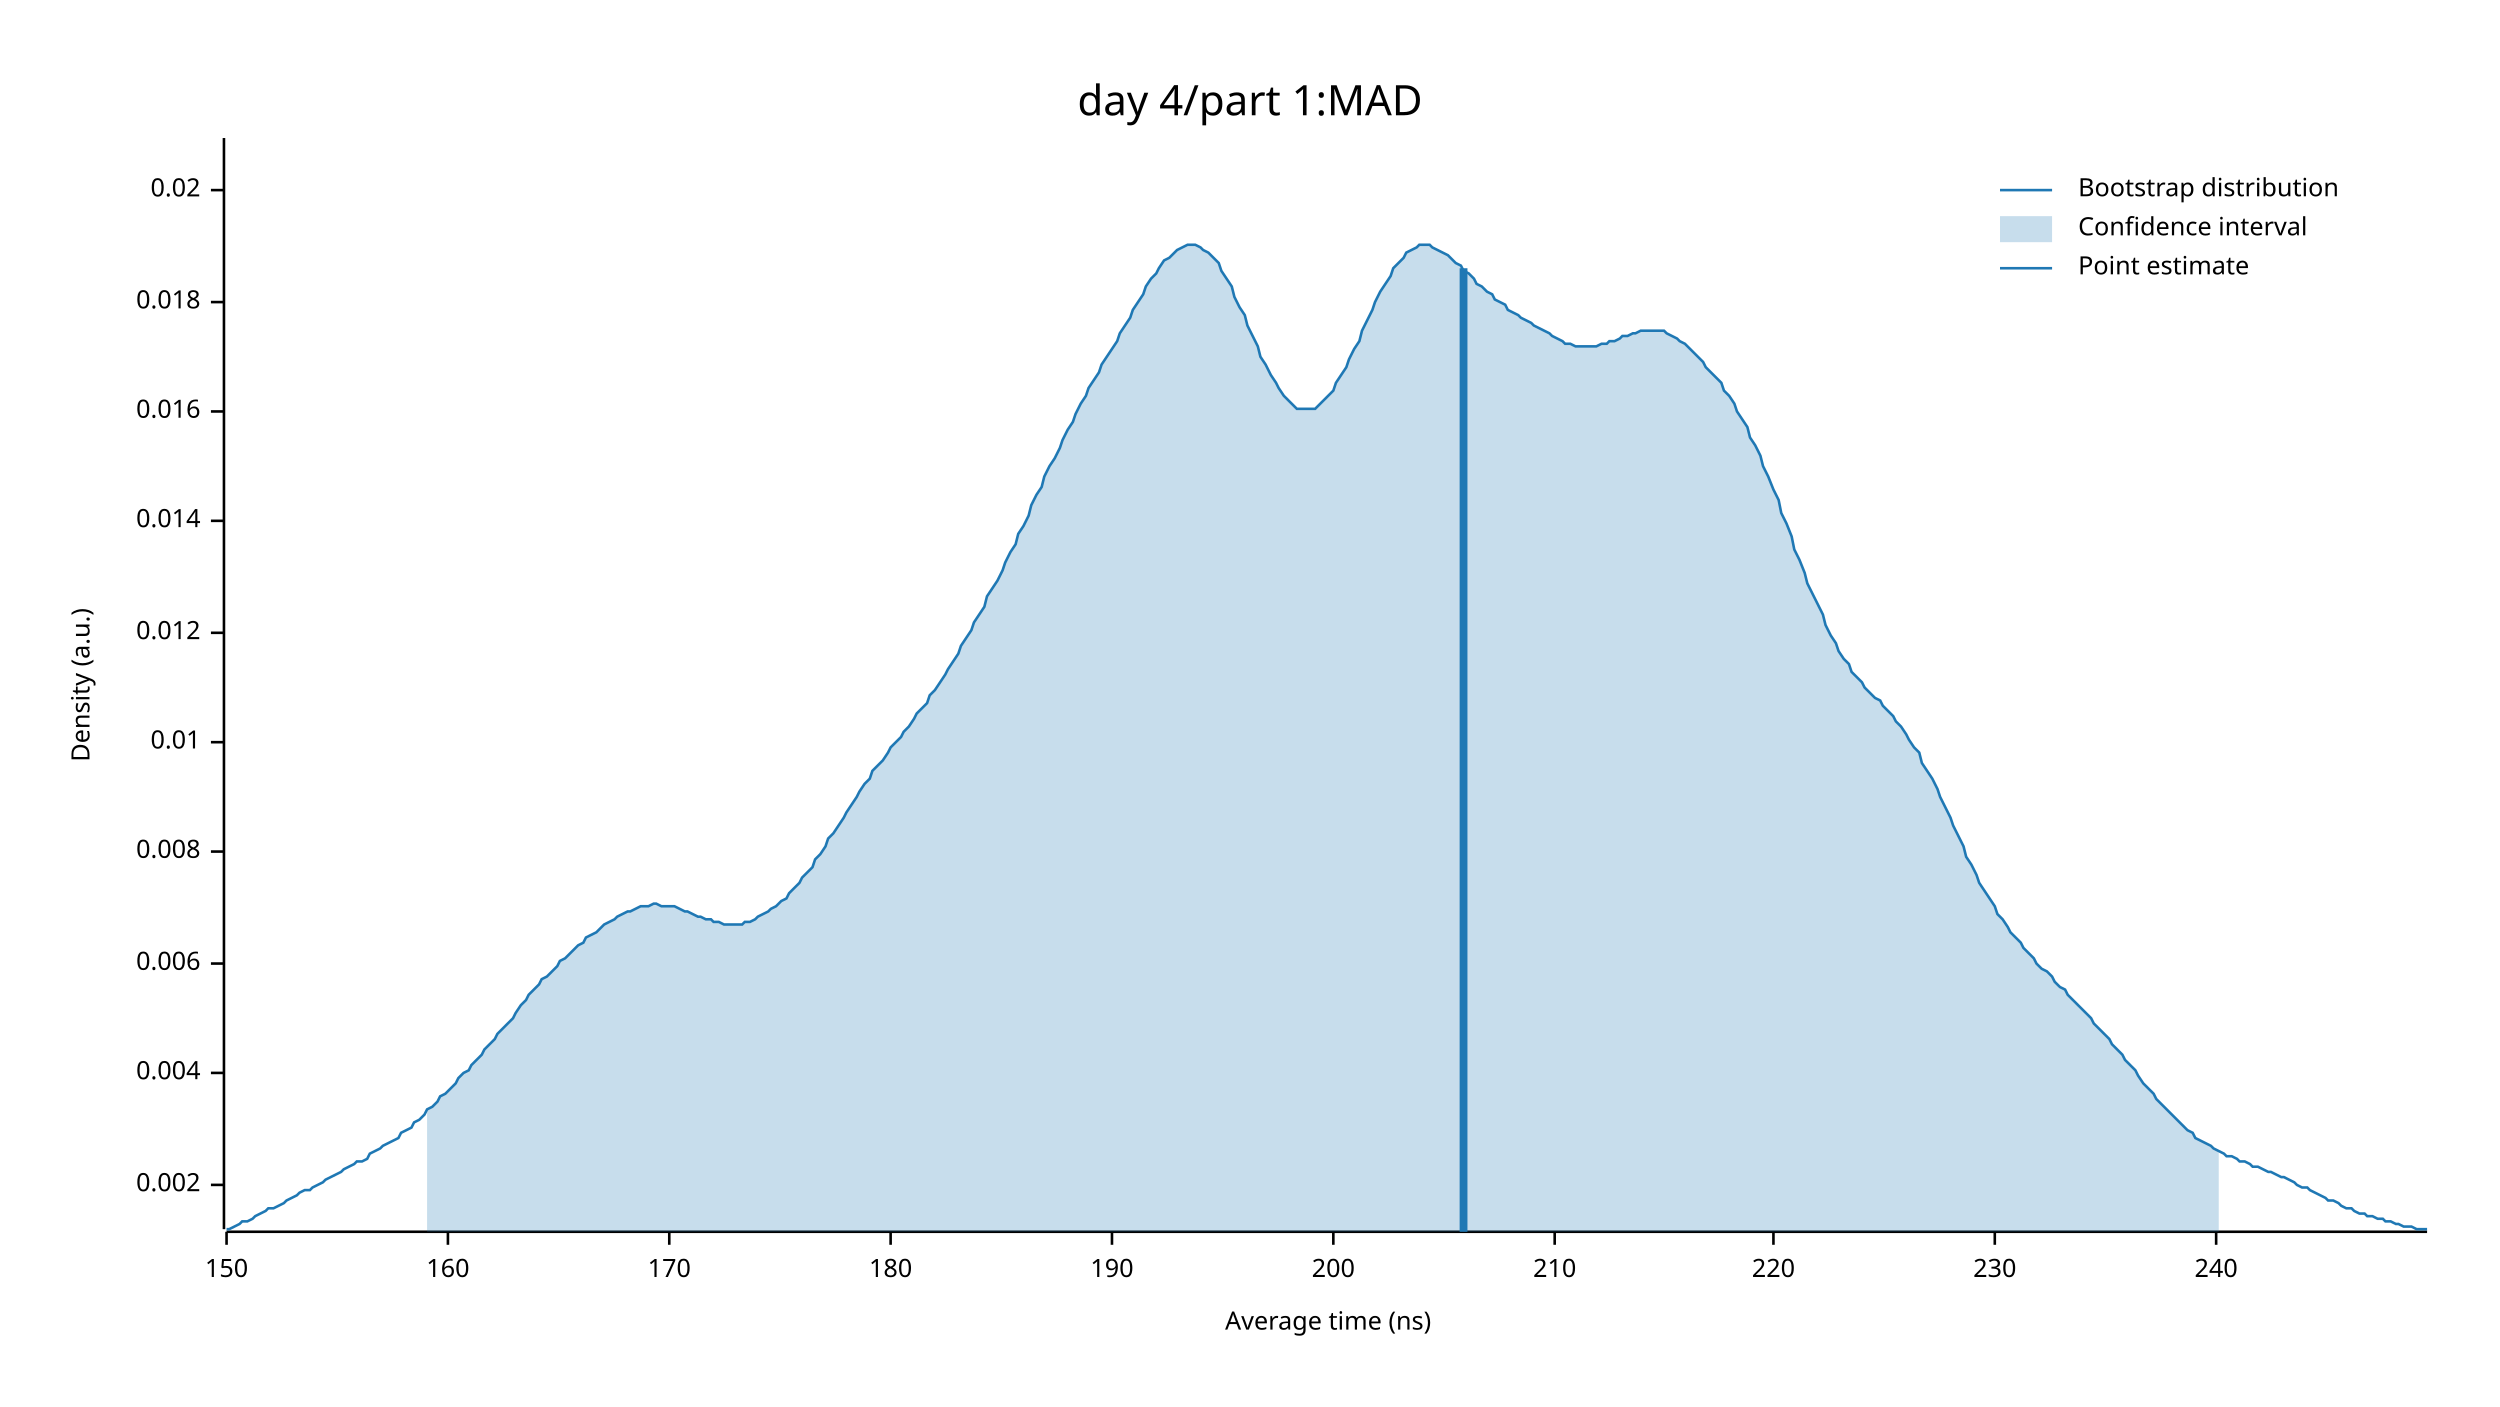
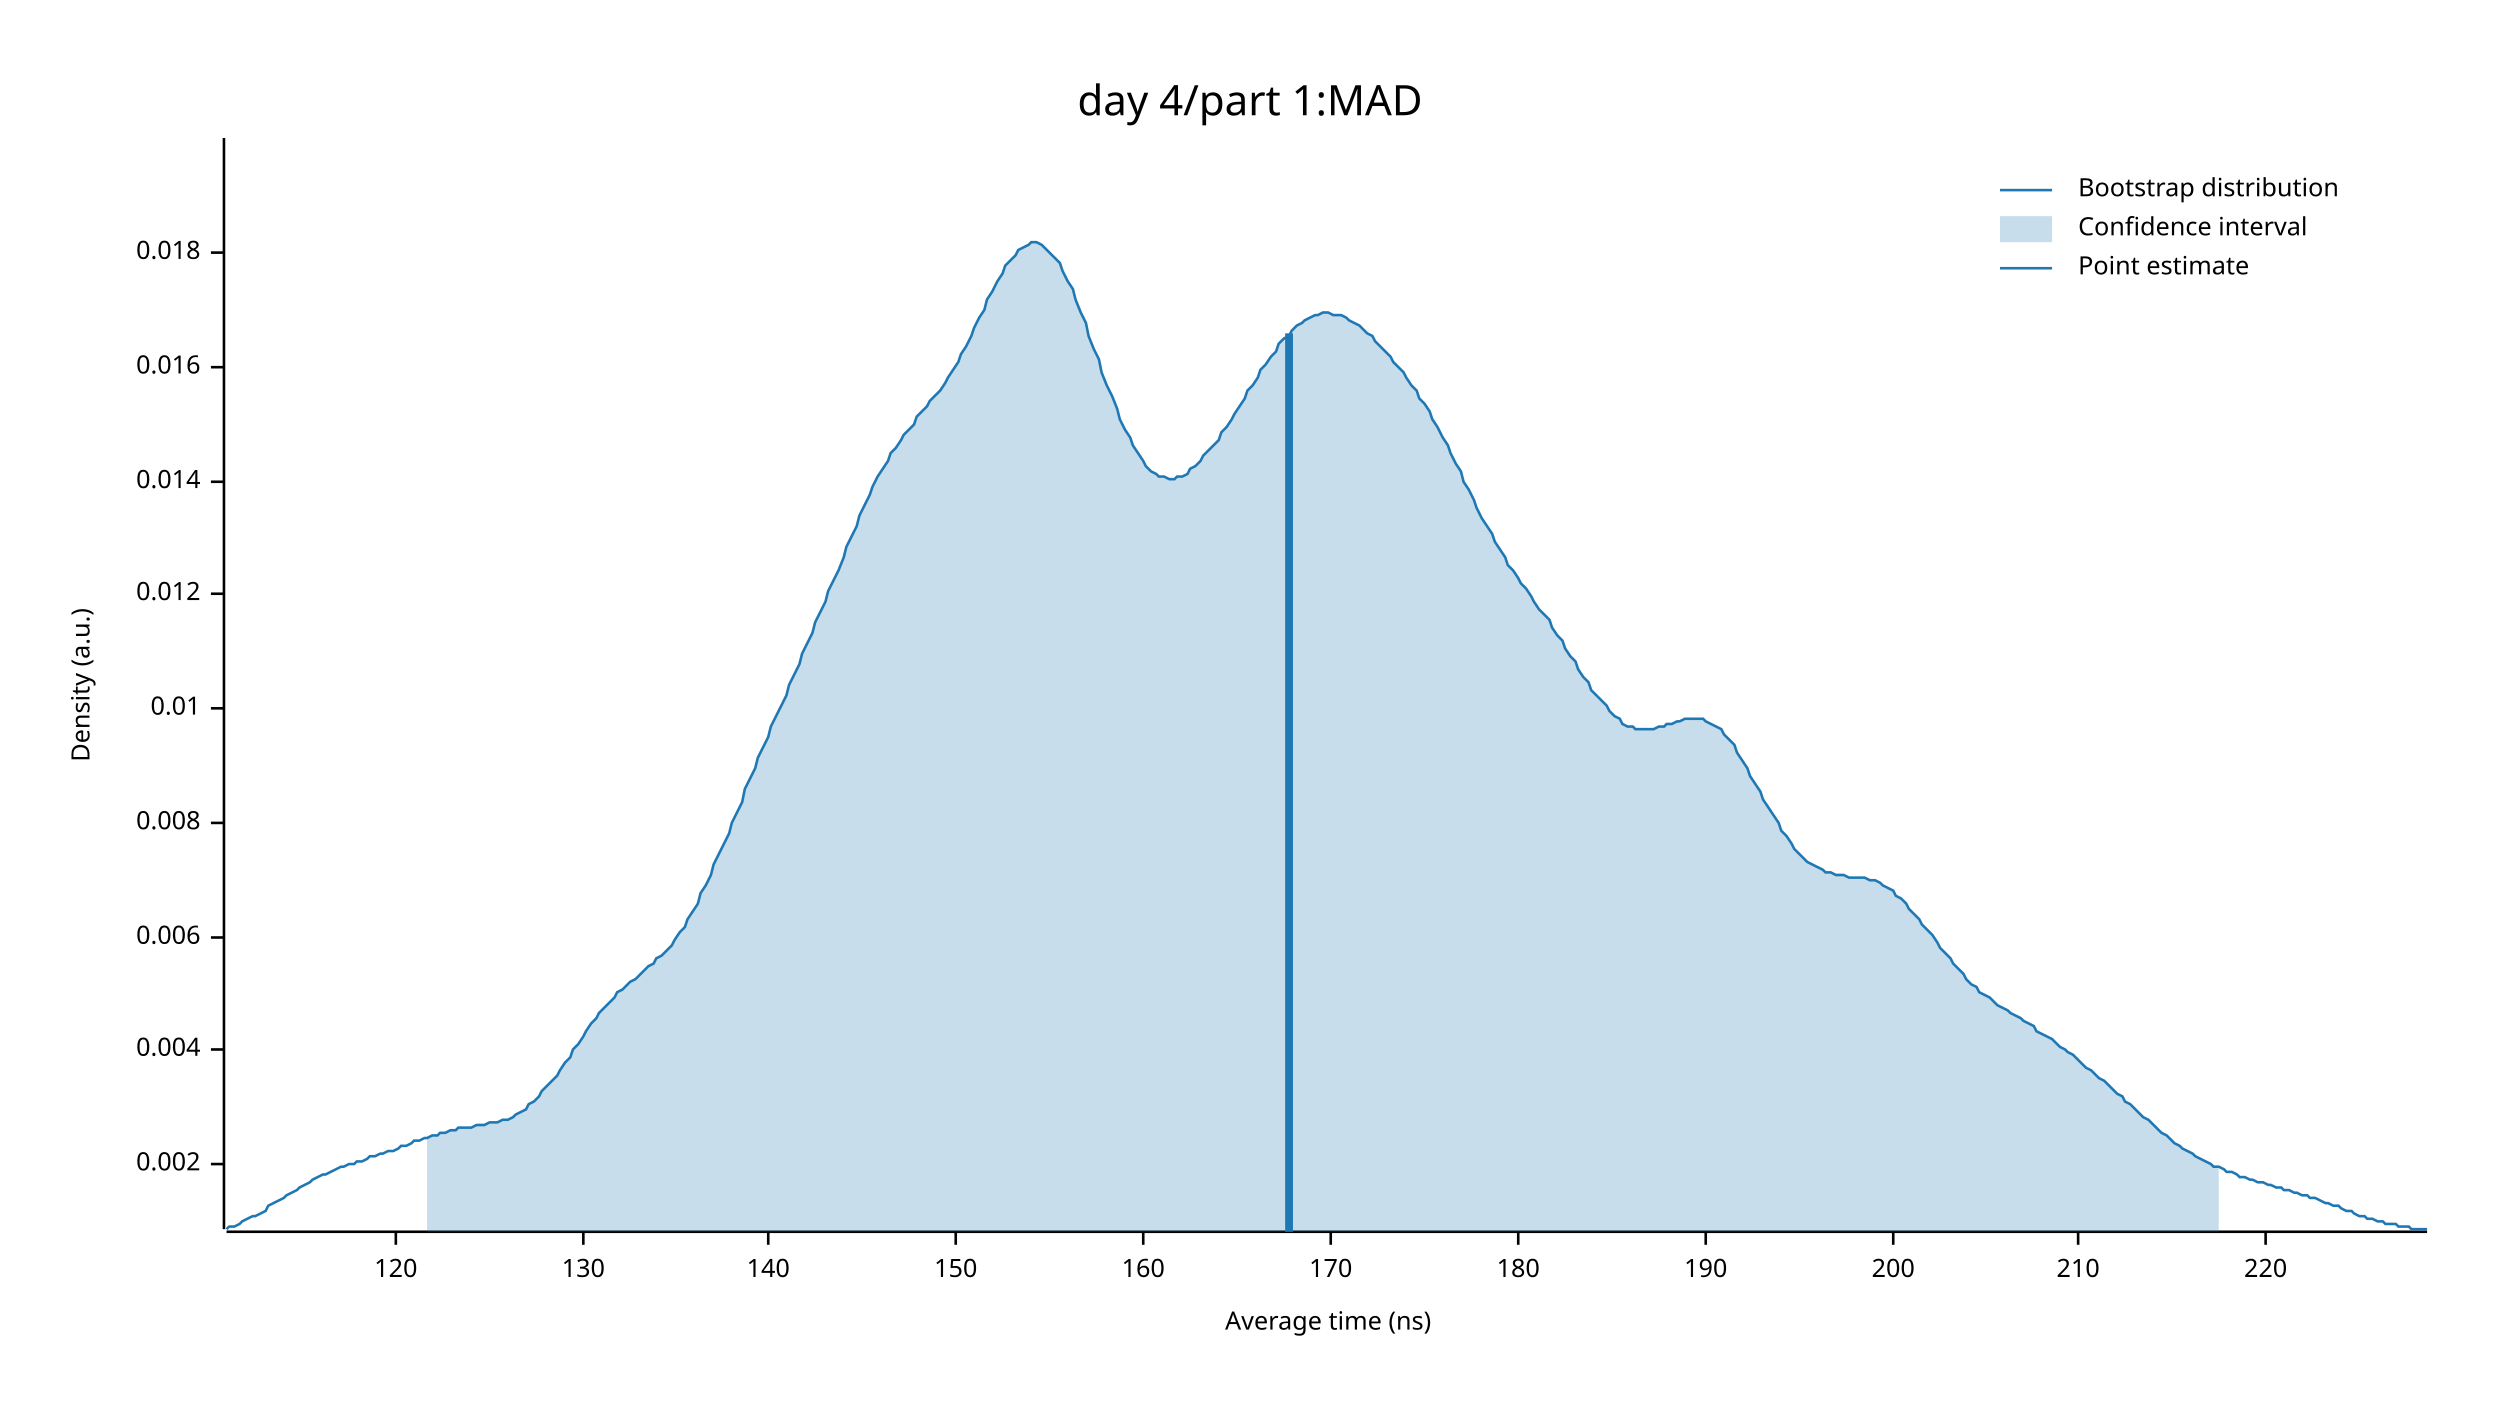
<svg xmlns="http://www.w3.org/2000/svg" width="960" height="540" viewBox="0 0 960 540">
  <text x="480" y="32" dy="0.76em" text-anchor="middle" font-family="sans-serif" font-size="16.129" opacity="1" fill="#000000">
day 4/part 1:MAD
</text>
  <text x="27" y="263" dy="0.76em" text-anchor="middle" font-family="sans-serif" font-size="9.677" opacity="1" fill="#000000" transform="rotate(270, 27, 263)">
Density (a.u.)
</text>
  <text x="510" y="513" dy="-0.5ex" text-anchor="middle" font-family="sans-serif" font-size="9.677" opacity="1" fill="#000000">
Average time (ns)
</text>
  <polyline fill="none" opacity="1" stroke="#000000" stroke-width="1" points="86,53 86,472 " />
-   <text x="77" y="455" dy="0.5ex" text-anchor="end" font-family="sans-serif" font-size="9.677" opacity="1" fill="#000000">
+   <text x="77" y="447" dy="0.5ex" text-anchor="end" font-family="sans-serif" font-size="9.677" opacity="1" fill="#000000">
0.002
</text>
-   <polyline fill="none" opacity="1" stroke="#000000" stroke-width="1" points="81,455 86,455 " />
-   <text x="77" y="412" dy="0.5ex" text-anchor="end" font-family="sans-serif" font-size="9.677" opacity="1" fill="#000000">
+   <polyline fill="none" opacity="1" stroke="#000000" stroke-width="1" points="81,447 86,447 " />
+   <text x="77" y="403" dy="0.5ex" text-anchor="end" font-family="sans-serif" font-size="9.677" opacity="1" fill="#000000">
0.004
</text>
-   <polyline fill="none" opacity="1" stroke="#000000" stroke-width="1" points="81,412 86,412 " />
-   <text x="77" y="370" dy="0.5ex" text-anchor="end" font-family="sans-serif" font-size="9.677" opacity="1" fill="#000000">
+   <polyline fill="none" opacity="1" stroke="#000000" stroke-width="1" points="81,403 86,403 " />
+   <text x="77" y="360" dy="0.5ex" text-anchor="end" font-family="sans-serif" font-size="9.677" opacity="1" fill="#000000">
0.006
</text>
-   <polyline fill="none" opacity="1" stroke="#000000" stroke-width="1" points="81,370 86,370 " />
-   <text x="77" y="327" dy="0.5ex" text-anchor="end" font-family="sans-serif" font-size="9.677" opacity="1" fill="#000000">
+   <polyline fill="none" opacity="1" stroke="#000000" stroke-width="1" points="81,360 86,360 " />
+   <text x="77" y="316" dy="0.5ex" text-anchor="end" font-family="sans-serif" font-size="9.677" opacity="1" fill="#000000">
0.008
</text>
-   <polyline fill="none" opacity="1" stroke="#000000" stroke-width="1" points="81,327 86,327 " />
-   <text x="77" y="285" dy="0.5ex" text-anchor="end" font-family="sans-serif" font-size="9.677" opacity="1" fill="#000000">
+   <polyline fill="none" opacity="1" stroke="#000000" stroke-width="1" points="81,316 86,316 " />
+   <text x="77" y="272" dy="0.5ex" text-anchor="end" font-family="sans-serif" font-size="9.677" opacity="1" fill="#000000">
0.01
</text>
-   <polyline fill="none" opacity="1" stroke="#000000" stroke-width="1" points="81,285 86,285 " />
-   <text x="77" y="243" dy="0.5ex" text-anchor="end" font-family="sans-serif" font-size="9.677" opacity="1" fill="#000000">
+   <polyline fill="none" opacity="1" stroke="#000000" stroke-width="1" points="81,272 86,272 " />
+   <text x="77" y="228" dy="0.5ex" text-anchor="end" font-family="sans-serif" font-size="9.677" opacity="1" fill="#000000">
0.012
</text>
-   <polyline fill="none" opacity="1" stroke="#000000" stroke-width="1" points="81,243 86,243 " />
-   <text x="77" y="200" dy="0.5ex" text-anchor="end" font-family="sans-serif" font-size="9.677" opacity="1" fill="#000000">
+   <polyline fill="none" opacity="1" stroke="#000000" stroke-width="1" points="81,228 86,228 " />
+   <text x="77" y="185" dy="0.5ex" text-anchor="end" font-family="sans-serif" font-size="9.677" opacity="1" fill="#000000">
0.014
</text>
-   <polyline fill="none" opacity="1" stroke="#000000" stroke-width="1" points="81,200 86,200 " />
-   <text x="77" y="158" dy="0.5ex" text-anchor="end" font-family="sans-serif" font-size="9.677" opacity="1" fill="#000000">
+   <polyline fill="none" opacity="1" stroke="#000000" stroke-width="1" points="81,185 86,185 " />
+   <text x="77" y="141" dy="0.5ex" text-anchor="end" font-family="sans-serif" font-size="9.677" opacity="1" fill="#000000">
0.016
</text>
-   <polyline fill="none" opacity="1" stroke="#000000" stroke-width="1" points="81,158 86,158 " />
-   <text x="77" y="116" dy="0.5ex" text-anchor="end" font-family="sans-serif" font-size="9.677" opacity="1" fill="#000000">
+   <polyline fill="none" opacity="1" stroke="#000000" stroke-width="1" points="81,141 86,141 " />
+   <text x="77" y="97" dy="0.5ex" text-anchor="end" font-family="sans-serif" font-size="9.677" opacity="1" fill="#000000">
0.018
</text>
-   <polyline fill="none" opacity="1" stroke="#000000" stroke-width="1" points="81,116 86,116 " />
-   <text x="77" y="73" dy="0.5ex" text-anchor="end" font-family="sans-serif" font-size="9.677" opacity="1" fill="#000000">
- 0.02
+   <polyline fill="none" opacity="1" stroke="#000000" stroke-width="1" points="81,97 86,97 " />
+   <polyline fill="none" opacity="1" stroke="#000000" stroke-width="1" points="87,473 932,473 " />
+   <text x="152" y="483" dy="0.76em" text-anchor="middle" font-family="sans-serif" font-size="9.677" opacity="1" fill="#000000">
+ 120
</text>
-   <polyline fill="none" opacity="1" stroke="#000000" stroke-width="1" points="81,73 86,73 " />
-   <polyline fill="none" opacity="1" stroke="#000000" stroke-width="1" points="87,473 932,473 " />
-   <text x="87" y="483" dy="0.76em" text-anchor="middle" font-family="sans-serif" font-size="9.677" opacity="1" fill="#000000">
+   <polyline fill="none" opacity="1" stroke="#000000" stroke-width="1" points="152,473 152,478 " />
+   <text x="224" y="483" dy="0.76em" text-anchor="middle" font-family="sans-serif" font-size="9.677" opacity="1" fill="#000000">
+ 130
+ </text>
+   <polyline fill="none" opacity="1" stroke="#000000" stroke-width="1" points="224,473 224,478 " />
+   <text x="295" y="483" dy="0.76em" text-anchor="middle" font-family="sans-serif" font-size="9.677" opacity="1" fill="#000000">
+ 140
+ </text>
+   <polyline fill="none" opacity="1" stroke="#000000" stroke-width="1" points="295,473 295,478 " />
+   <text x="367" y="483" dy="0.76em" text-anchor="middle" font-family="sans-serif" font-size="9.677" opacity="1" fill="#000000">
150
</text>
-   <polyline fill="none" opacity="1" stroke="#000000" stroke-width="1" points="87,473 87,478 " />
-   <text x="172" y="483" dy="0.76em" text-anchor="middle" font-family="sans-serif" font-size="9.677" opacity="1" fill="#000000">
+   <polyline fill="none" opacity="1" stroke="#000000" stroke-width="1" points="367,473 367,478 " />
+   <text x="439" y="483" dy="0.76em" text-anchor="middle" font-family="sans-serif" font-size="9.677" opacity="1" fill="#000000">
160
</text>
-   <polyline fill="none" opacity="1" stroke="#000000" stroke-width="1" points="172,473 172,478 " />
-   <text x="257" y="483" dy="0.76em" text-anchor="middle" font-family="sans-serif" font-size="9.677" opacity="1" fill="#000000">
+   <polyline fill="none" opacity="1" stroke="#000000" stroke-width="1" points="439,473 439,478 " />
+   <text x="511" y="483" dy="0.76em" text-anchor="middle" font-family="sans-serif" font-size="9.677" opacity="1" fill="#000000">
170
</text>
-   <polyline fill="none" opacity="1" stroke="#000000" stroke-width="1" points="257,473 257,478 " />
-   <text x="342" y="483" dy="0.76em" text-anchor="middle" font-family="sans-serif" font-size="9.677" opacity="1" fill="#000000">
+   <polyline fill="none" opacity="1" stroke="#000000" stroke-width="1" points="511,473 511,478 " />
+   <text x="583" y="483" dy="0.76em" text-anchor="middle" font-family="sans-serif" font-size="9.677" opacity="1" fill="#000000">
180
</text>
-   <polyline fill="none" opacity="1" stroke="#000000" stroke-width="1" points="342,473 342,478 " />
-   <text x="427" y="483" dy="0.76em" text-anchor="middle" font-family="sans-serif" font-size="9.677" opacity="1" fill="#000000">
+   <polyline fill="none" opacity="1" stroke="#000000" stroke-width="1" points="583,473 583,478 " />
+   <text x="655" y="483" dy="0.76em" text-anchor="middle" font-family="sans-serif" font-size="9.677" opacity="1" fill="#000000">
190
</text>
-   <polyline fill="none" opacity="1" stroke="#000000" stroke-width="1" points="427,473 427,478 " />
-   <text x="512" y="483" dy="0.76em" text-anchor="middle" font-family="sans-serif" font-size="9.677" opacity="1" fill="#000000">
+   <polyline fill="none" opacity="1" stroke="#000000" stroke-width="1" points="655,473 655,478 " />
+   <text x="727" y="483" dy="0.76em" text-anchor="middle" font-family="sans-serif" font-size="9.677" opacity="1" fill="#000000">
200
</text>
-   <polyline fill="none" opacity="1" stroke="#000000" stroke-width="1" points="512,473 512,478 " />
-   <text x="597" y="483" dy="0.76em" text-anchor="middle" font-family="sans-serif" font-size="9.677" opacity="1" fill="#000000">
+   <polyline fill="none" opacity="1" stroke="#000000" stroke-width="1" points="727,473 727,478 " />
+   <text x="798" y="483" dy="0.76em" text-anchor="middle" font-family="sans-serif" font-size="9.677" opacity="1" fill="#000000">
210
</text>
-   <polyline fill="none" opacity="1" stroke="#000000" stroke-width="1" points="597,473 597,478 " />
-   <text x="681" y="483" dy="0.76em" text-anchor="middle" font-family="sans-serif" font-size="9.677" opacity="1" fill="#000000">
+   <polyline fill="none" opacity="1" stroke="#000000" stroke-width="1" points="798,473 798,478 " />
+   <text x="870" y="483" dy="0.76em" text-anchor="middle" font-family="sans-serif" font-size="9.677" opacity="1" fill="#000000">
220
</text>
-   <polyline fill="none" opacity="1" stroke="#000000" stroke-width="1" points="681,473 681,478 " />
-   <text x="766" y="483" dy="0.76em" text-anchor="middle" font-family="sans-serif" font-size="9.677" opacity="1" fill="#000000">
- 230
- </text>
-   <polyline fill="none" opacity="1" stroke="#000000" stroke-width="1" points="766,473 766,478 " />
-   <text x="851" y="483" dy="0.76em" text-anchor="middle" font-family="sans-serif" font-size="9.677" opacity="1" fill="#000000">
- 240
- </text>
-   <polyline fill="none" opacity="1" stroke="#000000" stroke-width="1" points="851,473 851,478 " />
-   <polyline fill="none" opacity="1" stroke="#1F78B4" stroke-width="1" points="87,472 88,472 90,471 92,470 93,469 95,469 97,468 98,467 100,466 102,465 103,464 105,464 107,463 109,462 110,461 112,460 114,459 115,458 117,457 119,457 120,456 122,455 124,454 125,453 127,452 129,451 131,450 132,449 134,448 136,447 137,446 139,446 141,445 142,443 144,442 146,441 147,440 149,439 151,438 153,437 154,435 156,434 158,433 159,431 161,430 163,428 164,426 166,425 168,423 169,421 171,420 173,418 175,416 176,414 178,412 180,411 181,409 183,407 185,405 186,403 188,401 190,399 191,397 193,395 195,393 197,391 198,389 200,386 202,384 203,382 205,380 207,378 208,376 210,375 212,373 214,371 215,369 217,368 219,366 220,365 222,363 224,362 225,360 227,359 229,358 230,357 232,355 234,354 236,353 237,352 239,351 241,350 242,350 244,349 246,348 247,348 249,348 251,347 252,347 254,348 256,348 258,348 259,348 261,349 263,350 264,350 266,351 268,352 269,352 271,353 273,353 274,354 276,354 278,355 280,355 281,355 283,355 285,355 286,354 288,354 290,353 291,352 293,351 295,350 296,349 298,348 300,346 302,345 303,343 305,341 307,339 308,337 310,335 312,333 313,330 315,328 317,325 318,322 320,320 322,317 324,314 325,312 327,309 329,306 330,304 332,301 334,299 335,296 337,294 339,292 341,289 342,287 344,285 346,283 347,281 349,279 351,276 352,274 354,272 356,270 357,267 359,265 361,262 363,259 364,257 366,254 368,251 369,248 371,245 373,242 374,239 376,236 378,233 379,229 381,226 383,223 385,219 386,216 388,212 390,209 391,205 393,202 395,198 396,194 398,190 400,187 401,183 403,179 405,176 407,172 408,169 410,165 412,162 413,159 415,155 417,152 418,149 420,146 422,143 423,140 425,137 427,134 429,131 430,128 432,125 434,122 435,119 437,116 439,113 440,110 442,107 444,105 445,103 447,100 449,99 451,97 452,96 454,95 456,94 457,94 459,94 461,95 462,96 464,97 466,99 468,101 469,104 471,107 473,110 474,114 476,118 478,121 479,125 481,129 483,133 484,137 486,140 488,144 490,147 491,149 493,152 495,154 496,155 498,157 500,157 501,157 503,157 505,157 506,156 508,154 510,152 512,150 513,147 515,144 517,141 518,138 520,134 522,131 523,127 525,123 527,119 528,116 530,112 532,109 534,106 535,103 537,101 539,99 540,97 542,96 544,95 545,94 547,94 549,94 550,95 552,96 554,97 556,98 557,99 559,101 561,102 562,104 564,105 566,107 567,109 569,110 571,112 573,113 574,115 576,116 578,117 579,119 581,120 583,121 584,122 586,123 588,124 589,125 591,126 593,127 595,128 596,129 598,130 600,131 601,132 603,132 605,133 606,133 608,133 610,133 611,133 613,133 615,132 617,132 618,131 620,131 622,130 623,129 625,129 627,128 628,128 630,127 632,127 633,127 635,127 637,127 639,127 640,128 642,129 644,130 645,131 647,132 649,134 650,135 652,137 654,139 655,141 657,143 659,145 661,147 662,150 664,152 666,155 667,158 669,161 671,164 672,168 674,171 676,175 677,179 679,183 681,188 683,192 684,197 686,201 688,206 689,211 691,215 693,220 694,224 696,228 698,232 700,236 701,240 703,244 705,247 706,250 708,253 710,255 711,258 713,260 715,262 716,264 718,266 720,268 722,269 723,271 725,273 727,275 728,277 730,279 732,282 733,284 735,287 737,289 738,293 740,296 742,299 744,303 745,306 747,310 749,314 750,317 752,321 754,325 755,329 757,332 759,336 760,339 762,342 764,345 766,348 767,351 769,353 771,356 772,358 774,360 776,362 777,364 779,366 781,368 782,370 784,372 786,373 788,375 789,377 791,379 793,380 794,382 796,384 798,386 799,387 801,389 803,391 804,393 806,395 808,397 810,399 811,401 813,403 815,405 816,407 818,409 820,411 821,413 823,416 825,418 827,420 828,422 830,424 832,426 833,427 835,429 837,431 838,432 840,434 842,435 843,437 845,438 847,439 849,440 850,441 852,442 854,443 855,444 857,444 859,445 860,446 862,446 864,447 865,448 867,448 869,449 871,450 872,450 874,451 876,452 877,452 879,453 881,454 882,455 884,456 886,456 887,457 889,458 891,459 893,460 894,461 896,461 898,462 899,463 901,464 903,464 904,465 906,466 908,466 909,467 911,467 913,468 915,468 916,469 918,469 920,470 921,470 923,471 925,471 926,471 928,472 930,472 932,472 " />
-   <polygon opacity="0.25" fill="#1F78B4" points="164,426 166,425 168,423 169,421 171,420 173,418 175,416 176,414 178,412 180,411 181,409 183,407 185,405 186,403 188,401 190,399 191,397 193,395 195,393 197,391 198,389 200,386 202,384 203,382 205,380 207,378 208,376 210,375 212,373 214,371 215,369 217,368 219,366 220,365 222,363 224,362 225,360 227,359 229,358 230,357 232,355 234,354 236,353 237,352 239,351 241,350 242,350 244,349 246,348 247,348 249,348 251,347 252,347 254,348 256,348 258,348 259,348 261,349 263,350 264,350 266,351 268,352 269,352 271,353 273,353 274,354 276,354 278,355 280,355 281,355 283,355 285,355 286,354 288,354 290,353 291,352 293,351 295,350 296,349 298,348 300,346 302,345 303,343 305,341 307,339 308,337 310,335 312,333 313,330 315,328 317,325 318,322 320,320 322,317 324,314 325,312 327,309 329,306 330,304 332,301 334,299 335,296 337,294 339,292 341,289 342,287 344,285 346,283 347,281 349,279 351,276 352,274 354,272 356,270 357,267 359,265 361,262 363,259 364,257 366,254 368,251 369,248 371,245 373,242 374,239 376,236 378,233 379,229 381,226 383,223 385,219 386,216 388,212 390,209 391,205 393,202 395,198 396,194 398,190 400,187 401,183 403,179 405,176 407,172 408,169 410,165 412,162 413,159 415,155 417,152 418,149 420,146 422,143 423,140 425,137 427,134 429,131 430,128 432,125 434,122 435,119 437,116 439,113 440,110 442,107 444,105 445,103 447,100 449,99 451,97 452,96 454,95 456,94 457,94 459,94 461,95 462,96 464,97 466,99 468,101 469,104 471,107 473,110 474,114 476,118 478,121 479,125 481,129 483,133 484,137 486,140 488,144 490,147 491,149 493,152 495,154 496,155 498,157 500,157 501,157 503,157 505,157 506,156 508,154 510,152 512,150 513,147 515,144 517,141 518,138 520,134 522,131 523,127 525,123 527,119 528,116 530,112 532,109 534,106 535,103 537,101 539,99 540,97 542,96 544,95 545,94 547,94 549,94 550,95 552,96 554,97 556,98 557,99 559,101 561,102 562,104 564,105 566,107 567,109 569,110 571,112 573,113 574,115 576,116 578,117 579,119 581,120 583,121 584,122 586,123 588,124 589,125 591,126 593,127 595,128 596,129 598,130 600,131 601,132 603,132 605,133 606,133 608,133 610,133 611,133 613,133 615,132 617,132 618,131 620,131 622,130 623,129 625,129 627,128 628,128 630,127 632,127 633,127 635,127 637,127 639,127 640,128 642,129 644,130 645,131 647,132 649,134 650,135 652,137 654,139 655,141 657,143 659,145 661,147 662,150 664,152 666,155 667,158 669,161 671,164 672,168 674,171 676,175 677,179 679,183 681,188 683,192 684,197 686,201 688,206 689,211 691,215 693,220 694,224 696,228 698,232 700,236 701,240 703,244 705,247 706,250 708,253 710,255 711,258 713,260 715,262 716,264 718,266 720,268 722,269 723,271 725,273 727,275 728,277 730,279 732,282 733,284 735,287 737,289 738,293 740,296 742,299 744,303 745,306 747,310 749,314 750,317 752,321 754,325 755,329 757,332 759,336 760,339 762,342 764,345 766,348 767,351 769,353 771,356 772,358 774,360 776,362 777,364 779,366 781,368 782,370 784,372 786,373 788,375 789,377 791,379 793,380 794,382 796,384 798,386 799,387 801,389 803,391 804,393 806,395 808,397 810,399 811,401 813,403 815,405 816,407 818,409 820,411 821,413 823,416 825,418 827,420 828,422 830,424 832,426 833,427 835,429 837,431 838,432 840,434 842,435 843,437 845,438 847,439 849,440 850,441 852,442 852,473 164,473 " />
-   <polyline fill="none" opacity="1" stroke="#1F78B4" stroke-width="3" points="562,473 562,103 " />
+   <polyline fill="none" opacity="1" stroke="#000000" stroke-width="1" points="870,473 870,478 " />
+   <polyline fill="none" opacity="1" stroke="#1F78B4" stroke-width="1" points="87,472 88,471 90,471 92,470 93,469 95,468 97,467 98,467 100,466 102,465 103,463 105,462 107,461 109,460 110,459 112,458 114,457 115,456 117,455 119,454 120,453 122,452 124,451 125,451 127,450 129,449 131,448 132,448 134,447 136,447 137,446 139,446 141,445 142,444 144,444 146,443 147,443 149,442 151,442 153,441 154,440 156,440 158,439 159,438 161,438 163,437 164,437 166,436 168,436 169,435 171,435 173,434 175,434 176,433 178,433 180,433 181,433 183,432 185,432 186,432 188,431 190,431 191,431 193,430 195,430 197,429 198,428 200,427 202,426 203,424 205,423 207,421 208,419 210,417 212,415 214,413 215,411 217,408 219,406 220,403 222,401 224,398 225,396 227,393 229,391 230,389 232,387 234,385 236,383 237,381 239,380 241,378 242,377 244,376 246,374 247,373 249,371 251,370 252,368 254,367 256,365 258,363 259,361 261,358 263,356 264,353 266,350 268,347 269,343 271,340 273,336 274,332 276,328 278,324 280,320 281,316 283,312 285,308 286,303 288,299 290,295 291,291 293,287 295,283 296,279 298,275 300,271 302,267 303,263 305,259 307,255 308,251 310,247 312,243 313,239 315,235 317,231 318,227 320,223 322,219 324,214 325,210 327,206 329,202 330,198 332,194 334,190 335,187 337,183 339,180 341,177 342,174 344,172 346,169 347,167 349,165 351,163 352,160 354,158 356,156 357,154 359,152 361,150 363,147 364,145 366,142 368,139 369,136 371,133 373,129 374,126 376,122 378,119 379,115 381,112 383,108 385,105 386,102 388,100 390,98 391,96 393,95 395,94 396,93 398,93 400,94 401,95 403,97 405,99 407,101 408,104 410,108 412,111 413,115 415,120 417,124 418,129 420,134 422,138 423,143 425,148 427,152 429,157 430,161 432,165 434,168 435,171 437,174 439,177 440,179 442,181 444,182 445,183 447,183 449,184 451,184 452,183 454,183 456,182 457,180 459,179 461,177 462,175 464,173 466,171 468,169 469,166 471,164 473,161 474,159 476,156 478,153 479,150 481,148 483,145 484,142 486,140 488,137 490,135 491,132 493,130 495,129 496,127 498,125 500,124 501,123 503,122 505,121 506,121 508,120 510,120 512,121 513,121 515,121 517,122 518,123 520,124 522,125 523,126 525,128 527,129 528,131 530,133 532,135 534,137 535,139 537,141 539,143 540,145 542,148 544,150 545,153 547,155 549,158 550,161 552,164 554,168 556,171 557,174 559,178 561,181 562,185 564,188 566,192 567,195 569,199 571,202 573,205 574,208 576,211 578,214 579,217 581,219 583,222 584,224 586,226 588,229 589,231 591,234 593,236 595,238 596,241 598,244 600,246 601,249 603,252 605,254 606,257 608,260 610,262 611,265 613,267 615,269 617,271 618,273 620,275 622,276 623,278 625,279 627,279 628,280 630,280 632,280 633,280 635,280 637,279 639,279 640,278 642,278 644,277 645,277 647,276 649,276 650,276 652,276 654,276 655,277 657,278 659,279 661,280 662,282 664,284 666,286 667,289 669,292 671,295 672,298 674,301 676,304 677,307 679,310 681,313 683,316 684,319 686,321 688,324 689,326 691,328 693,330 694,331 696,332 698,333 700,334 701,335 703,335 705,336 706,336 708,336 710,337 711,337 713,337 715,337 716,337 718,338 720,338 722,339 723,340 725,341 727,342 728,344 730,345 732,347 733,349 735,351 737,353 738,355 740,357 742,359 744,362 745,364 747,366 749,368 750,370 752,372 754,374 755,376 757,378 759,379 760,381 762,382 764,383 766,385 767,386 769,387 771,388 772,389 774,390 776,391 777,392 779,393 781,394 782,396 784,397 786,398 788,399 789,400 791,402 793,403 794,404 796,405 798,407 799,408 801,410 803,411 804,412 806,414 808,415 810,417 811,418 813,420 815,421 816,423 818,424 820,426 821,427 823,429 825,430 827,432 828,433 830,435 832,436 833,437 835,439 837,440 838,441 840,442 842,443 843,444 845,445 847,446 849,447 850,448 852,448 854,449 855,450 857,450 859,451 860,452 862,452 864,453 865,453 867,454 869,454 871,455 872,455 874,456 876,456 877,457 879,457 881,458 882,458 884,459 886,459 887,460 889,460 891,461 893,462 894,462 896,463 898,463 899,464 901,465 903,465 904,466 906,467 908,467 909,468 911,468 913,469 915,469 916,470 918,470 920,470 921,471 923,471 925,471 926,472 928,472 930,472 932,472 " />
+   <polygon opacity="0.25" fill="#1F78B4" points="164,437 166,436 168,436 169,435 171,435 173,434 175,434 176,433 178,433 180,433 181,433 183,432 185,432 186,432 188,431 190,431 191,431 193,430 195,430 197,429 198,428 200,427 202,426 203,424 205,423 207,421 208,419 210,417 212,415 214,413 215,411 217,408 219,406 220,403 222,401 224,398 225,396 227,393 229,391 230,389 232,387 234,385 236,383 237,381 239,380 241,378 242,377 244,376 246,374 247,373 249,371 251,370 252,368 254,367 256,365 258,363 259,361 261,358 263,356 264,353 266,350 268,347 269,343 271,340 273,336 274,332 276,328 278,324 280,320 281,316 283,312 285,308 286,303 288,299 290,295 291,291 293,287 295,283 296,279 298,275 300,271 302,267 303,263 305,259 307,255 308,251 310,247 312,243 313,239 315,235 317,231 318,227 320,223 322,219 324,214 325,210 327,206 329,202 330,198 332,194 334,190 335,187 337,183 339,180 341,177 342,174 344,172 346,169 347,167 349,165 351,163 352,160 354,158 356,156 357,154 359,152 361,150 363,147 364,145 366,142 368,139 369,136 371,133 373,129 374,126 376,122 378,119 379,115 381,112 383,108 385,105 386,102 388,100 390,98 391,96 393,95 395,94 396,93 398,93 400,94 401,95 403,97 405,99 407,101 408,104 410,108 412,111 413,115 415,120 417,124 418,129 420,134 422,138 423,143 425,148 427,152 429,157 430,161 432,165 434,168 435,171 437,174 439,177 440,179 442,181 444,182 445,183 447,183 449,184 451,184 452,183 454,183 456,182 457,180 459,179 461,177 462,175 464,173 466,171 468,169 469,166 471,164 473,161 474,159 476,156 478,153 479,150 481,148 483,145 484,142 486,140 488,137 490,135 491,132 493,130 495,129 496,127 498,125 500,124 501,123 503,122 505,121 506,121 508,120 510,120 512,121 513,121 515,121 517,122 518,123 520,124 522,125 523,126 525,128 527,129 528,131 530,133 532,135 534,137 535,139 537,141 539,143 540,145 542,148 544,150 545,153 547,155 549,158 550,161 552,164 554,168 556,171 557,174 559,178 561,181 562,185 564,188 566,192 567,195 569,199 571,202 573,205 574,208 576,211 578,214 579,217 581,219 583,222 584,224 586,226 588,229 589,231 591,234 593,236 595,238 596,241 598,244 600,246 601,249 603,252 605,254 606,257 608,260 610,262 611,265 613,267 615,269 617,271 618,273 620,275 622,276 623,278 625,279 627,279 628,280 630,280 632,280 633,280 635,280 637,279 639,279 640,278 642,278 644,277 645,277 647,276 649,276 650,276 652,276 654,276 655,277 657,278 659,279 661,280 662,282 664,284 666,286 667,289 669,292 671,295 672,298 674,301 676,304 677,307 679,310 681,313 683,316 684,319 686,321 688,324 689,326 691,328 693,330 694,331 696,332 698,333 700,334 701,335 703,335 705,336 706,336 708,336 710,337 711,337 713,337 715,337 716,337 718,338 720,338 722,339 723,340 725,341 727,342 728,344 730,345 732,347 733,349 735,351 737,353 738,355 740,357 742,359 744,362 745,364 747,366 749,368 750,370 752,372 754,374 755,376 757,378 759,379 760,381 762,382 764,383 766,385 767,386 769,387 771,388 772,389 774,390 776,391 777,392 779,393 781,394 782,396 784,397 786,398 788,399 789,400 791,402 793,403 794,404 796,405 798,407 799,408 801,410 803,411 804,412 806,414 808,415 810,417 811,418 813,420 815,421 816,423 818,424 820,426 821,427 823,429 825,430 827,432 828,433 830,435 832,436 833,437 835,439 837,440 838,441 840,442 842,443 843,444 845,445 847,446 849,447 850,448 852,448 852,473 164,473 " />
+   <polyline fill="none" opacity="1" stroke="#1F78B4" stroke-width="3" points="495,473 495,128 " />
  <text x="798" y="68" dy="0.76em" text-anchor="start" font-family="sans-serif" font-size="9.677" opacity="1" fill="#000000">
Bootstrap distribution
</text>
  <text x="798" y="83" dy="0.76em" text-anchor="start" font-family="sans-serif" font-size="9.677" opacity="1" fill="#000000">
Confidence interval
</text>
  <text x="798" y="98" dy="0.76em" text-anchor="start" font-family="sans-serif" font-size="9.677" opacity="1" fill="#000000">
Point estimate
</text>
  <polyline fill="none" opacity="1" stroke="#1F78B4" stroke-width="1" points="768,73 788,73 " />
  <rect x="768" y="83" width="20" height="10" opacity="0.25" fill="#1F78B4" stroke="none" />
  <polyline fill="none" opacity="1" stroke="#1F78B4" stroke-width="1" points="768,103 788,103 " />
</svg>
